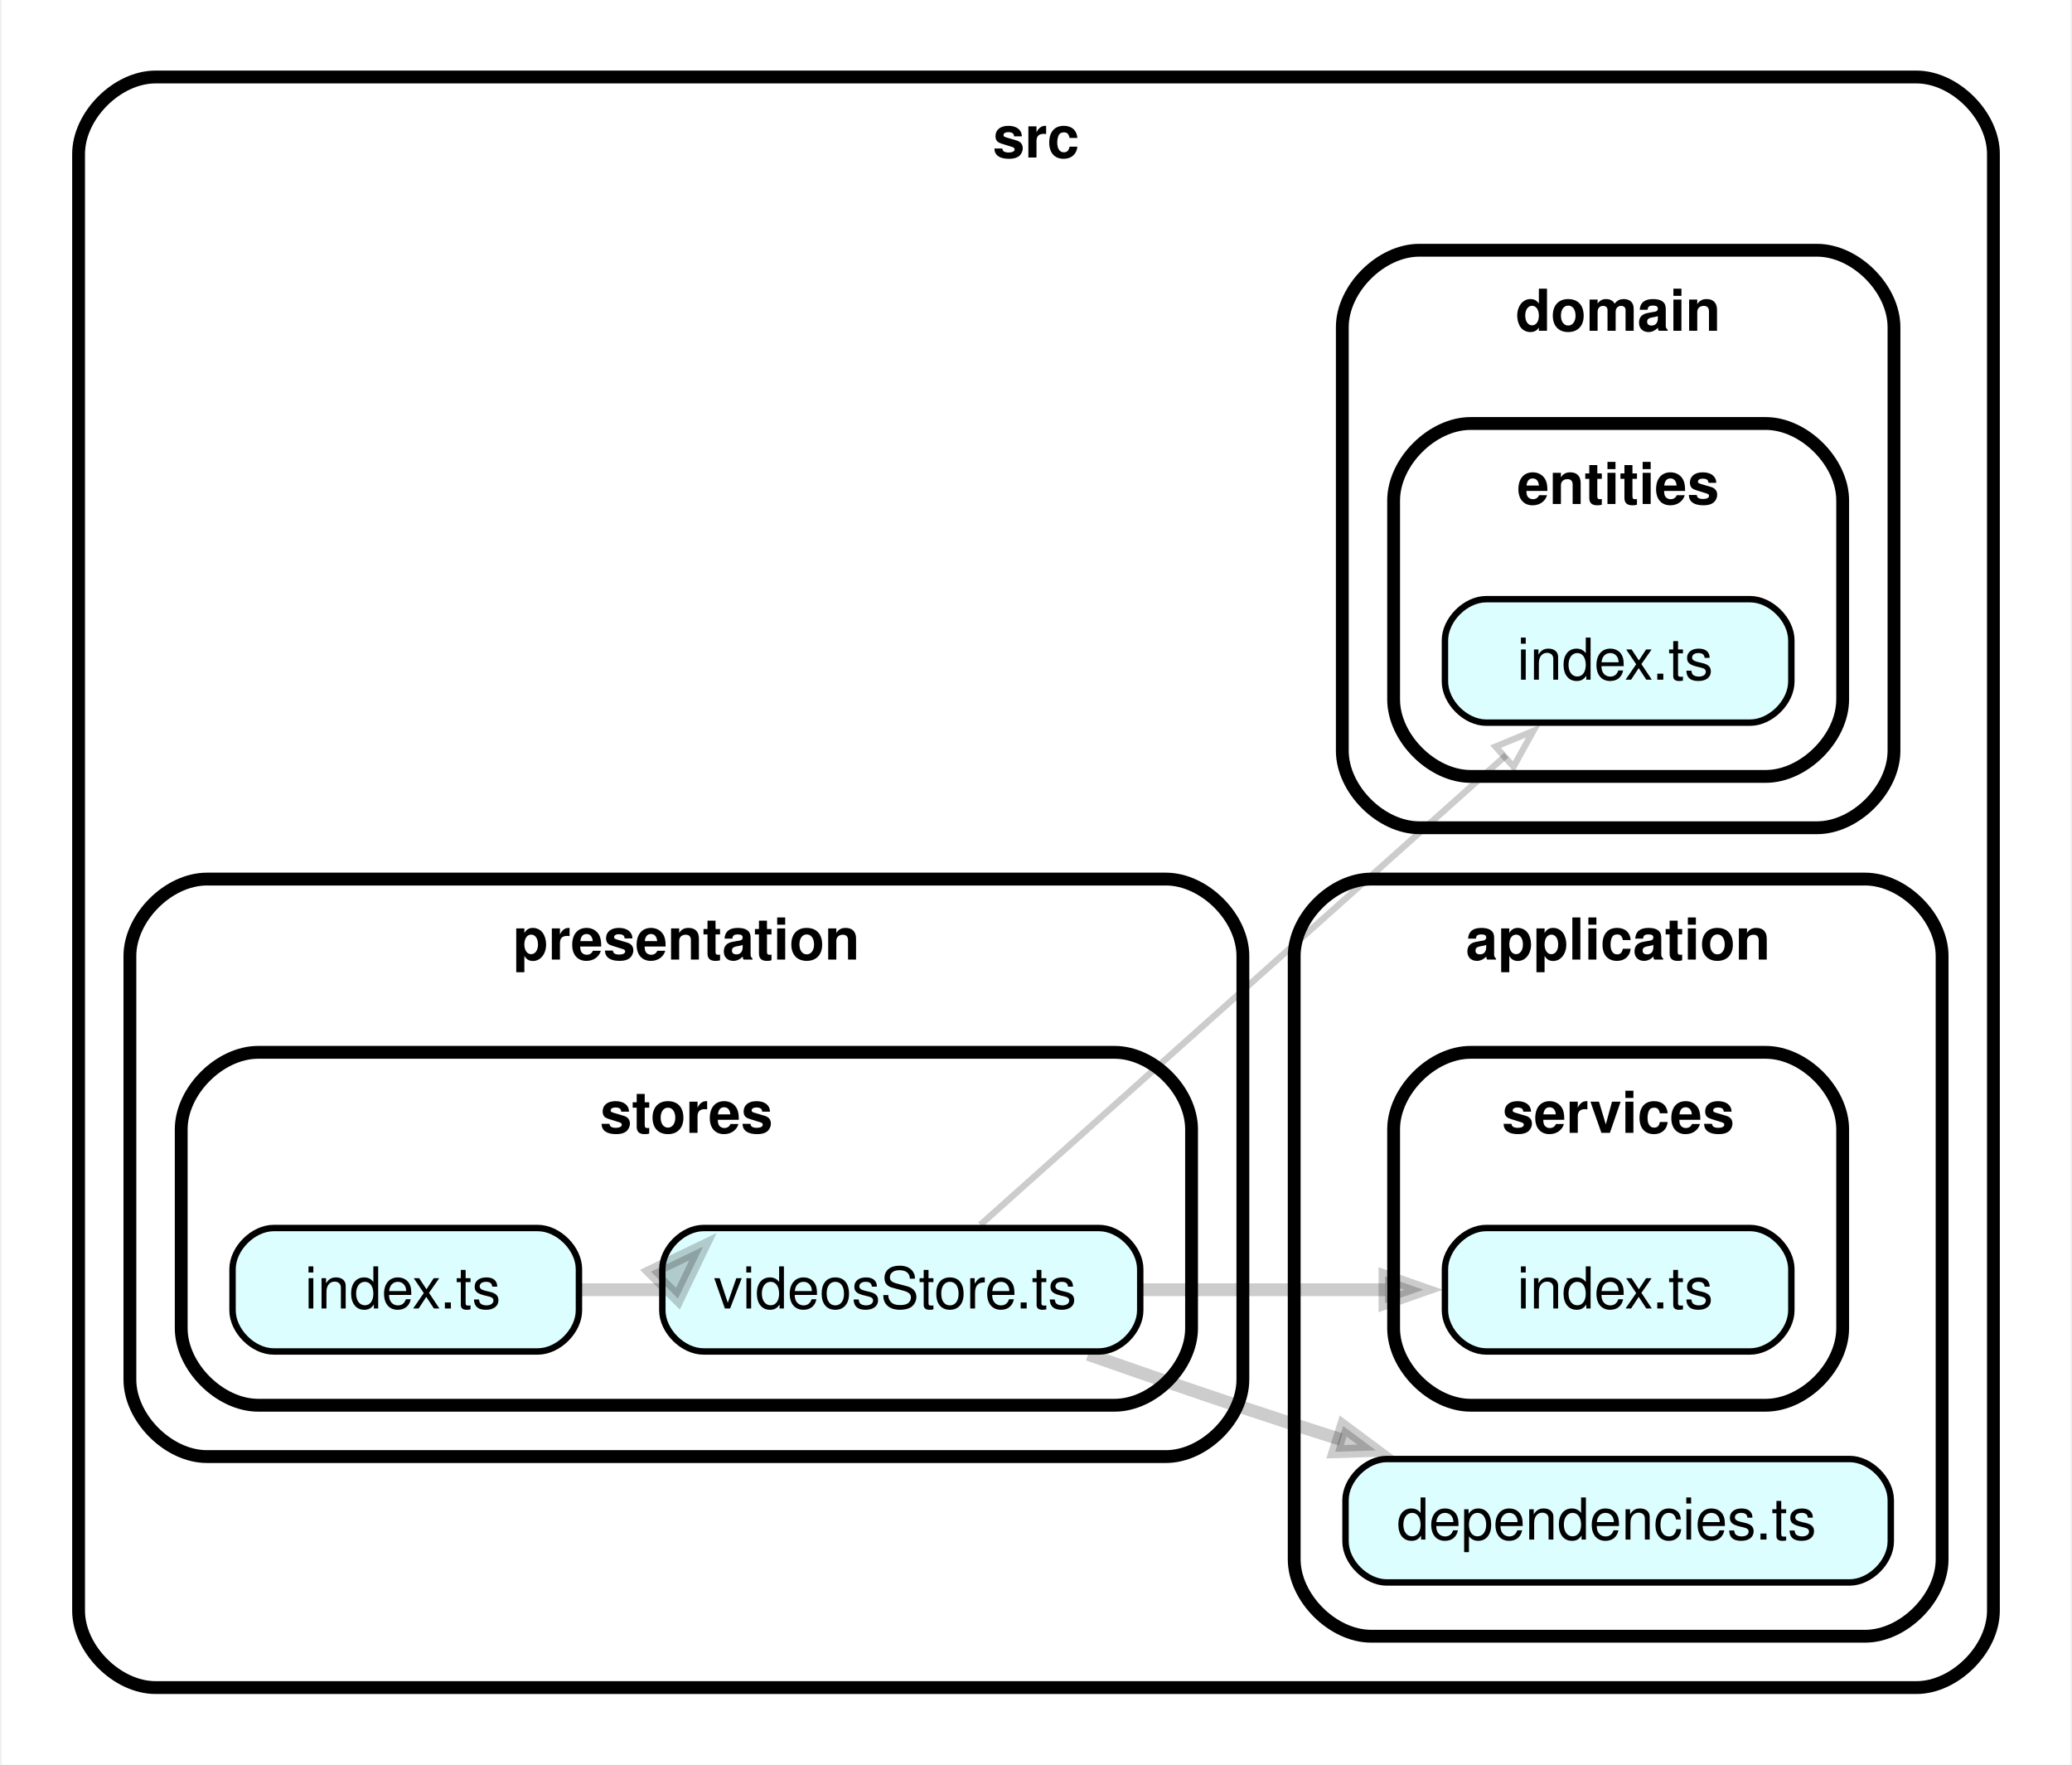
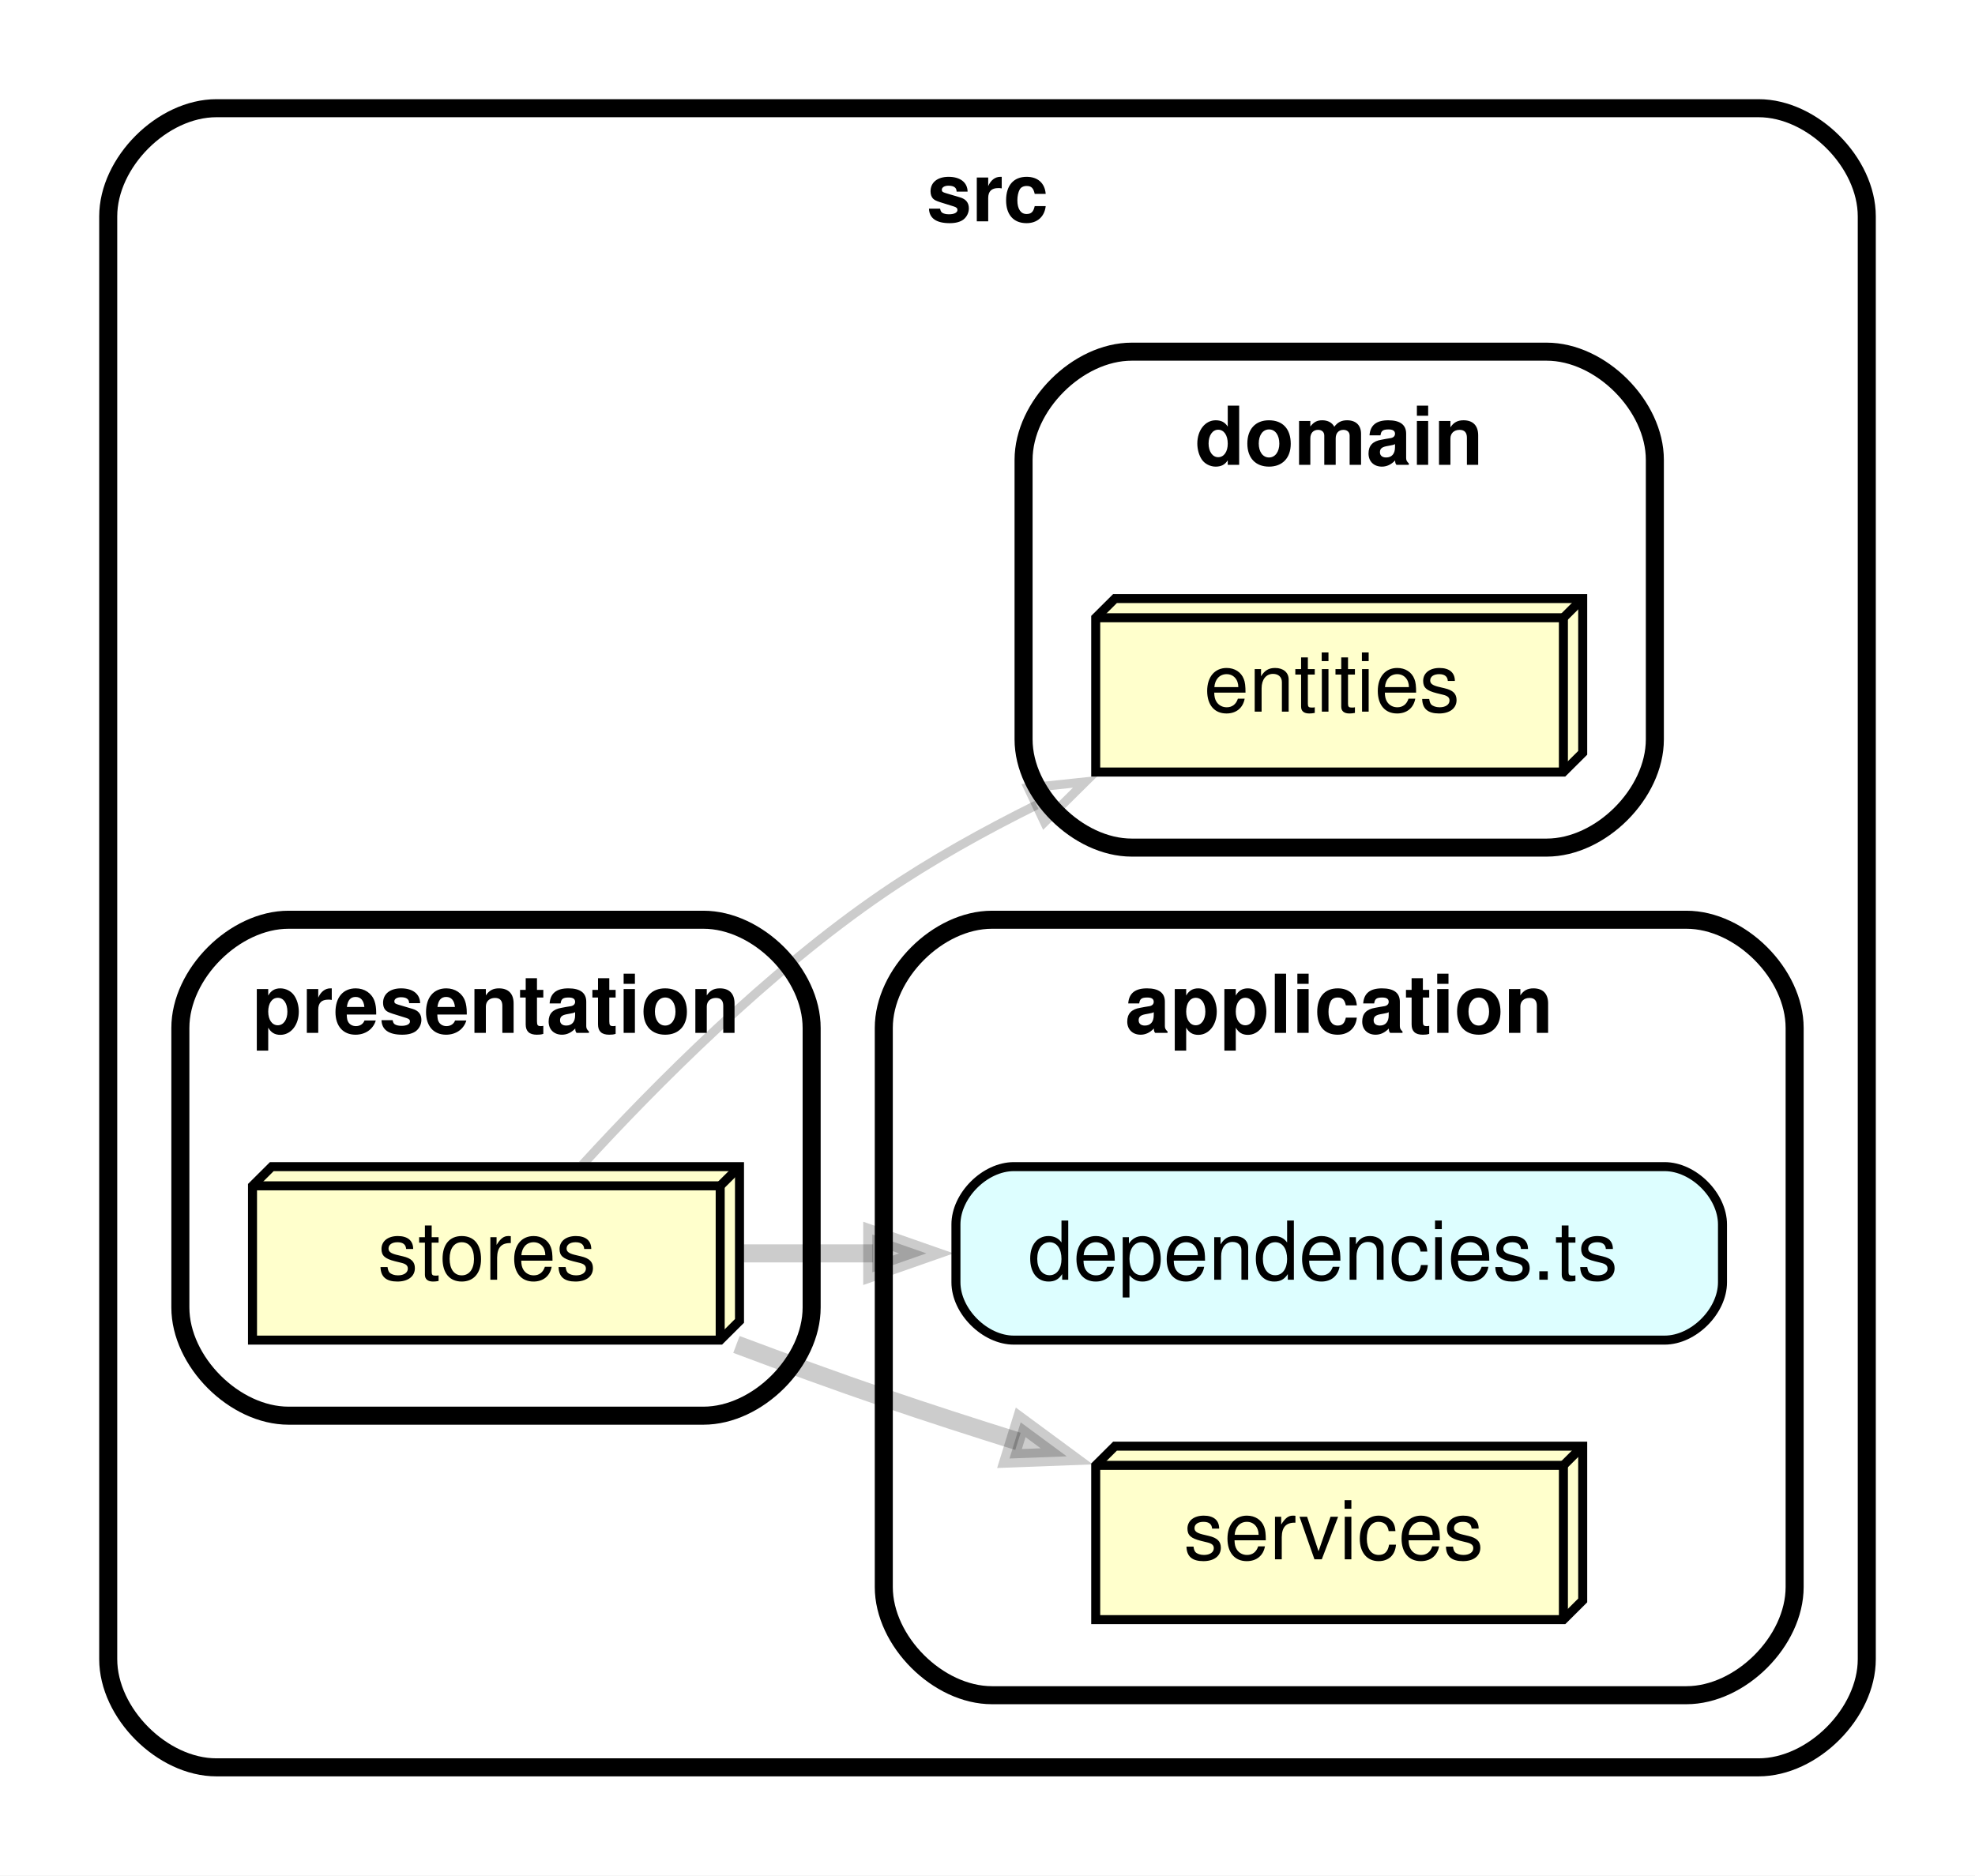
- <svg xmlns="http://www.w3.org/2000/svg" xmlns:xlink="http://www.w3.org/1999/xlink" width="323pt" height="275pt" viewBox="0.00 0.00 322.50 275.00">
-   <g id="graph0" class="graph" transform="scale(1 1) rotate(0) translate(4 271)">
-     <polygon fill="white" stroke="none" points="-4,4 -4,-271 318.5,-271 318.5,4 -4,4" />
+ <svg xmlns="http://www.w3.org/2000/svg" xmlns:xlink="http://www.w3.org/1999/xlink" width="219pt" height="208pt" viewBox="0.00 0.00 219.00 208.00">
+   <g id="graph0" class="graph" transform="scale(1 1) rotate(0) translate(4 204)">
+     <polygon fill="white" stroke="none" points="-4,4 -4,-204 215,-204 215,4 -4,4" />
    <g id="clust1" class="cluster">
-       <path fill="#ffffff" stroke="black" stroke-width="2" d="M20,-8C20,-8 294.5,-8 294.5,-8 300.5,-8 306.5,-14 306.5,-20 306.5,-20 306.5,-247 306.5,-247 306.5,-253 300.5,-259 294.5,-259 294.5,-259 20,-259 20,-259 14,-259 8,-253 8,-247 8,-247 8,-20 8,-20 8,-14 14,-8 20,-8" />
-       <text text-anchor="middle" x="157.25" y="-246.45" font-family="Helvetica,sans-Serif" font-weight="bold" font-size="9.00">src</text>
+       <path fill="#ffffff" stroke="black" stroke-width="2" d="M20,-8C20,-8 191,-8 191,-8 197,-8 203,-14 203,-20 203,-20 203,-180 203,-180 203,-186 197,-192 191,-192 191,-192 20,-192 20,-192 14,-192 8,-186 8,-180 8,-180 8,-20 8,-20 8,-14 14,-8 20,-8" />
+       <text text-anchor="middle" x="105.5" y="-179.45" font-family="Helvetica,sans-Serif" font-weight="bold" font-size="9.00">src</text>
+     </g>
+     <g id="clust3" class="cluster">
+       <path fill="#ffffff" stroke="black" stroke-width="2" d="M121.5,-110C121.5,-110 167.5,-110 167.5,-110 173.5,-110 179.5,-116 179.5,-122 179.5,-122 179.5,-153 179.5,-153 179.5,-159 173.5,-165 167.5,-165 167.5,-165 121.5,-165 121.5,-165 115.5,-165 109.5,-159 109.5,-153 109.5,-153 109.5,-122 109.5,-122 109.5,-116 115.5,-110 121.5,-110" />
+       <text text-anchor="middle" x="144.5" y="-152.45" font-family="Helvetica,sans-Serif" font-weight="bold" font-size="9.00">domain</text>
    </g>
    <g id="clust2" class="cluster">
-       <path fill="#ffffff" stroke="black" stroke-width="2" d="M209.5,-16C209.5,-16 286.5,-16 286.5,-16 292.5,-16 298.5,-22 298.5,-28 298.5,-28 298.5,-122 298.5,-122 298.5,-128 292.5,-134 286.5,-134 286.5,-134 209.5,-134 209.5,-134 203.5,-134 197.5,-128 197.5,-122 197.5,-122 197.5,-28 197.5,-28 197.5,-22 203.5,-16 209.5,-16" />
-       <text text-anchor="middle" x="248" y="-121.45" font-family="Helvetica,sans-Serif" font-weight="bold" font-size="9.00">application</text>
-     </g>
-     <g id="clust3" class="cluster">
-       <path fill="#ffffff" stroke="black" stroke-width="2" d="M225,-52C225,-52 271,-52 271,-52 277,-52 283,-58 283,-64 283,-64 283,-95 283,-95 283,-101 277,-107 271,-107 271,-107 225,-107 225,-107 219,-107 213,-101 213,-95 213,-95 213,-64 213,-64 213,-58 219,-52 225,-52" />
-       <text text-anchor="middle" x="248" y="-94.45" font-family="Helvetica,sans-Serif" font-weight="bold" font-size="9.00">services</text>
+       <path fill="#ffffff" stroke="black" stroke-width="2" d="M106,-16C106,-16 183,-16 183,-16 189,-16 195,-22 195,-28 195,-28 195,-90 195,-90 195,-96 189,-102 183,-102 183,-102 106,-102 106,-102 100,-102 94,-96 94,-90 94,-90 94,-28 94,-28 94,-22 100,-16 106,-16" />
+       <text text-anchor="middle" x="144.5" y="-89.45" font-family="Helvetica,sans-Serif" font-weight="bold" font-size="9.00">application</text>
    </g>
    <g id="clust4" class="cluster">
-       <path fill="#ffffff" stroke="black" stroke-width="2" d="M217,-142C217,-142 279,-142 279,-142 285,-142 291,-148 291,-154 291,-154 291,-220 291,-220 291,-226 285,-232 279,-232 279,-232 217,-232 217,-232 211,-232 205,-226 205,-220 205,-220 205,-154 205,-154 205,-148 211,-142 217,-142" />
-       <text text-anchor="middle" x="248" y="-219.45" font-family="Helvetica,sans-Serif" font-weight="bold" font-size="9.00">domain</text>
-     </g>
-     <g id="clust5" class="cluster">
-       <path fill="#ffffff" stroke="black" stroke-width="2" d="M225,-150C225,-150 271,-150 271,-150 277,-150 283,-156 283,-162 283,-162 283,-193 283,-193 283,-199 277,-205 271,-205 271,-205 225,-205 225,-205 219,-205 213,-199 213,-193 213,-193 213,-162 213,-162 213,-156 219,-150 225,-150" />
-       <text text-anchor="middle" x="248" y="-192.45" font-family="Helvetica,sans-Serif" font-weight="bold" font-size="9.00">entities</text>
-     </g>
-     <g id="clust6" class="cluster">
-       <path fill="#ffffff" stroke="black" stroke-width="2" d="M28,-44C28,-44 177.5,-44 177.5,-44 183.5,-44 189.5,-50 189.5,-56 189.5,-56 189.5,-122 189.5,-122 189.5,-128 183.5,-134 177.5,-134 177.5,-134 28,-134 28,-134 22,-134 16,-128 16,-122 16,-122 16,-56 16,-56 16,-50 22,-44 28,-44" />
-       <text text-anchor="middle" x="102.75" y="-121.45" font-family="Helvetica,sans-Serif" font-weight="bold" font-size="9.00">presentation</text>
-     </g>
-     <g id="clust7" class="cluster">
-       <path fill="#ffffff" stroke="black" stroke-width="2" d="M36,-52C36,-52 169.5,-52 169.5,-52 175.5,-52 181.5,-58 181.5,-64 181.5,-64 181.5,-95 181.5,-95 181.5,-101 175.5,-107 169.5,-107 169.5,-107 36,-107 36,-107 30,-107 24,-101 24,-95 24,-95 24,-64 24,-64 24,-58 30,-52 36,-52" />
-       <text text-anchor="middle" x="102.75" y="-94.45" font-family="Helvetica,sans-Serif" font-weight="bold" font-size="9.00">stores</text>
+       <path fill="#ffffff" stroke="black" stroke-width="2" d="M28,-47C28,-47 74,-47 74,-47 80,-47 86,-53 86,-59 86,-59 86,-90 86,-90 86,-96 80,-102 74,-102 74,-102 28,-102 28,-102 22,-102 16,-96 16,-90 16,-90 16,-59 16,-59 16,-53 22,-47 28,-47" />
+       <text text-anchor="middle" x="51" y="-89.45" font-family="Helvetica,sans-Serif" font-weight="bold" font-size="9.00">presentation</text>
    </g>
    <g id="node1" class="node">
      <g id="a_node1">
        <a xlink:href="src/application/dependencies.ts" xlink:title="dependencies.ts">
-           <path fill="#ddfeff" stroke="black" d="M284.08,-43.62C284.08,-43.62 211.92,-43.62 211.92,-43.62 208.71,-43.62 205.5,-40.42 205.5,-37.21 205.5,-37.21 205.5,-30.79 205.5,-30.79 205.5,-27.58 208.71,-24.38 211.92,-24.38 211.92,-24.38 284.08,-24.38 284.08,-24.38 287.29,-24.38 290.5,-27.58 290.5,-30.79 290.5,-30.79 290.5,-37.21 290.5,-37.21 290.5,-40.42 287.29,-43.62 284.08,-43.62" />
-           <text text-anchor="start" x="213.5" y="-31.07" font-family="Helvetica,sans-Serif" font-size="9.00">dependencies.ts</text>
+           <path fill="#ddfeff" stroke="black" d="M180.58,-74.62C180.58,-74.62 108.42,-74.62 108.42,-74.62 105.21,-74.62 102,-71.42 102,-68.21 102,-68.21 102,-61.79 102,-61.79 102,-58.58 105.21,-55.38 108.42,-55.38 108.42,-55.38 180.58,-55.38 180.58,-55.38 183.79,-55.38 187,-58.58 187,-61.79 187,-61.79 187,-68.21 187,-68.21 187,-71.42 183.79,-74.62 180.58,-74.62" />
+           <text text-anchor="start" x="110" y="-62.08" font-family="Helvetica,sans-Serif" font-size="9.00">dependencies.ts</text>
        </a>
      </g>
    </g>
    <g id="node2" class="node">
      <g id="a_node2">
-         <a xlink:href="src/application/services/index.ts" xlink:title="index.ts">
-           <path fill="#ddfeff" stroke="black" d="M268.58,-79.62C268.58,-79.62 227.42,-79.62 227.42,-79.62 224.21,-79.62 221,-76.42 221,-73.21 221,-73.21 221,-66.79 221,-66.79 221,-63.58 224.21,-60.38 227.42,-60.38 227.42,-60.38 268.58,-60.38 268.58,-60.38 271.79,-60.38 275,-63.58 275,-66.79 275,-66.79 275,-73.21 275,-73.21 275,-76.42 271.79,-79.62 268.58,-79.62" />
-           <text text-anchor="start" x="232.25" y="-67.08" font-family="Helvetica,sans-Serif" font-size="9.00">index.ts</text>
+         <a xlink:href="src/application/services" xlink:title="services">
+           <polygon fill="#ffffcc" stroke="black" points="171.5,-43.62 119.64,-43.62 117.5,-41.49 117.5,-24.38 169.36,-24.38 171.5,-26.51 171.5,-43.62" />
+           <polyline fill="none" stroke="black" points="169.36,-41.49 117.5,-41.49" />
+           <polyline fill="none" stroke="black" points="169.36,-41.49 169.36,-24.38" />
+           <polyline fill="none" stroke="black" points="169.36,-41.49 171.5,-43.62" />
+           <text text-anchor="start" x="127.25" y="-31.07" font-family="Helvetica,sans-Serif" font-size="9.00">services</text>
        </a>
      </g>
    </g>
    <g id="node3" class="node">
      <g id="a_node3">
-         <a xlink:href="src/domain/entities/index.ts" xlink:title="index.ts">
-           <path fill="#ddfeff" stroke="black" d="M268.58,-177.62C268.58,-177.62 227.42,-177.62 227.42,-177.62 224.21,-177.62 221,-174.42 221,-171.21 221,-171.21 221,-164.79 221,-164.79 221,-161.58 224.21,-158.38 227.42,-158.38 227.42,-158.38 268.58,-158.38 268.58,-158.38 271.79,-158.38 275,-161.58 275,-164.79 275,-164.79 275,-171.21 275,-171.21 275,-174.42 271.79,-177.62 268.58,-177.62" />
-           <text text-anchor="start" x="232.25" y="-165.07" font-family="Helvetica,sans-Serif" font-size="9.00">index.ts</text>
+         <a xlink:href="src/domain/entities" xlink:title="entities">
+           <polygon fill="#ffffcc" stroke="black" points="171.5,-137.62 119.64,-137.62 117.5,-135.49 117.5,-118.38 169.36,-118.38 171.5,-120.51 171.5,-137.62" />
+           <polyline fill="none" stroke="black" points="169.36,-135.49 117.5,-135.49" />
+           <polyline fill="none" stroke="black" points="169.36,-135.49 169.36,-118.38" />
+           <polyline fill="none" stroke="black" points="169.36,-135.49 171.5,-137.62" />
+           <text text-anchor="start" x="129.5" y="-125.08" font-family="Helvetica,sans-Serif" font-size="9.00">entities</text>
        </a>
      </g>
    </g>
    <g id="node4" class="node">
      <g id="a_node4">
-         <a xlink:href="src/presentation/stores/index.ts" xlink:title="index.ts">
-           <path fill="#ddfeff" stroke="black" d="M79.58,-79.62C79.58,-79.62 38.42,-79.62 38.42,-79.62 35.21,-79.62 32,-76.42 32,-73.21 32,-73.21 32,-66.79 32,-66.79 32,-63.58 35.21,-60.38 38.42,-60.38 38.42,-60.38 79.58,-60.38 79.58,-60.38 82.79,-60.38 86,-63.58 86,-66.79 86,-66.79 86,-73.21 86,-73.21 86,-76.42 82.79,-79.62 79.58,-79.62" />
-           <text text-anchor="start" x="43.25" y="-67.08" font-family="Helvetica,sans-Serif" font-size="9.00">index.ts</text>
-         </a>
-       </g>
-     </g>
-     <g id="node5" class="node">
-       <g id="a_node5">
-         <a xlink:href="src/presentation/stores/videosStore.ts" xlink:title="videosStore.ts">
-           <path fill="#ddfeff" stroke="black" d="M167.08,-79.62C167.08,-79.62 105.42,-79.62 105.42,-79.62 102.21,-79.62 99,-76.42 99,-73.21 99,-73.21 99,-66.79 99,-66.79 99,-63.58 102.21,-60.38 105.42,-60.38 105.42,-60.38 167.08,-60.38 167.08,-60.38 170.29,-60.38 173.5,-63.58 173.5,-66.79 173.5,-66.79 173.5,-73.21 173.5,-73.21 173.5,-76.42 170.29,-79.62 167.08,-79.62" />
-           <text text-anchor="start" x="107" y="-67.08" font-family="Helvetica,sans-Serif" font-size="9.00">videosStore.ts</text>
+         <a xlink:href="src/presentation/stores" xlink:title="stores">
+           <polygon fill="#ffffcc" stroke="black" points="78,-74.62 26.14,-74.62 24,-72.49 24,-55.38 75.86,-55.38 78,-57.51 78,-74.62" />
+           <polyline fill="none" stroke="black" points="75.86,-72.49 24,-72.49" />
+           <polyline fill="none" stroke="black" points="75.86,-72.49 75.86,-55.38" />
+           <polyline fill="none" stroke="black" points="75.86,-72.49 78,-74.62" />
+           <text text-anchor="start" x="37.88" y="-62.08" font-family="Helvetica,sans-Serif" font-size="9.00">stores</text>
        </a>
      </g>
    </g>
    <g id="edge1" class="edge">
-       <path fill="none" stroke="#000000" stroke-width="2" stroke-opacity="0.2" d="M86.32,-70C90.3,-70 94.47,-70 98.63,-70" />
-       <polygon fill="#000000" fill-opacity="0.2" stroke="#000000" stroke-width="2" stroke-opacity="0.2" points="101.43,-68.61 105.33,-76.71 97.23,-72.81 101.43,-68.61" />
+       <path fill="none" stroke="#000000" stroke-width="2" stroke-opacity="0.2" d="M78.47,-65C83.02,-65 87.88,-65 92.82,-65" />
+       <polygon fill="#000000" fill-opacity="0.2" stroke="#000000" stroke-width="2" stroke-opacity="0.2" points="92.72,-67.1 98.72,-65 92.72,-62.9 92.72,-67.1" />
    </g>
    <g id="edge2" class="edge">
-       <path fill="none" stroke="#000000" stroke-width="2" stroke-opacity="0.2" d="M165.37,-59.93C175.47,-56.38 186.97,-52.43 197.5,-49 199.86,-48.23 202.29,-47.45 204.74,-46.68" />
-       <polygon fill="#000000" fill-opacity="0.2" stroke="#000000" stroke-width="2" stroke-opacity="0.2" points="205.13,-48.76 210.24,-44.96 203.88,-44.75 205.13,-48.76" />
+       <path fill="none" stroke="#000000" stroke-width="2" stroke-opacity="0.2" d="M77.66,-54.9C83.04,-52.88 88.68,-50.82 94,-49 98.79,-47.36 103.87,-45.72 108.88,-44.15" />
+       <polygon fill="#000000" fill-opacity="0.2" stroke="#000000" stroke-width="2" stroke-opacity="0.2" points="109.18,-46.26 114.29,-42.49 107.94,-42.25 109.18,-46.26" />
    </g>
    <g id="edge3" class="edge">
-       <path fill="none" stroke="#000000" stroke-width="2" stroke-opacity="0.2" d="M173.8,-70C186.02,-70 199.61,-70 211.74,-70" />
-       <polygon fill="#000000" fill-opacity="0.2" stroke="#000000" stroke-width="2" stroke-opacity="0.2" points="211.65,-72.1 217.65,-70 211.65,-67.9 211.65,-72.1" />
-     </g>
-     <g id="edge4" class="edge">
-       <path fill="none" stroke="#000000" stroke-opacity="0.2" d="M148.58,-80.12C168.07,-97.52 208.01,-133.18 230.56,-153.32" />
-       <polygon fill="none" stroke="#000000" stroke-opacity="0.2" points="228.89,-154.64 234.76,-157.07 231.69,-151.51 228.89,-154.64" />
+       <path fill="none" stroke="#000000" stroke-opacity="0.2" d="M60.59,-74.83C68.59,-83.57 81.18,-96.27 94,-105 99.24,-108.57 105.11,-111.84 110.94,-114.73" />
+       <polygon fill="none" stroke="#000000" stroke-opacity="0.2" points="110.02,-116.62 116.34,-117.29 111.82,-112.82 110.02,-116.62" />
    </g>
  </g>
</svg>
